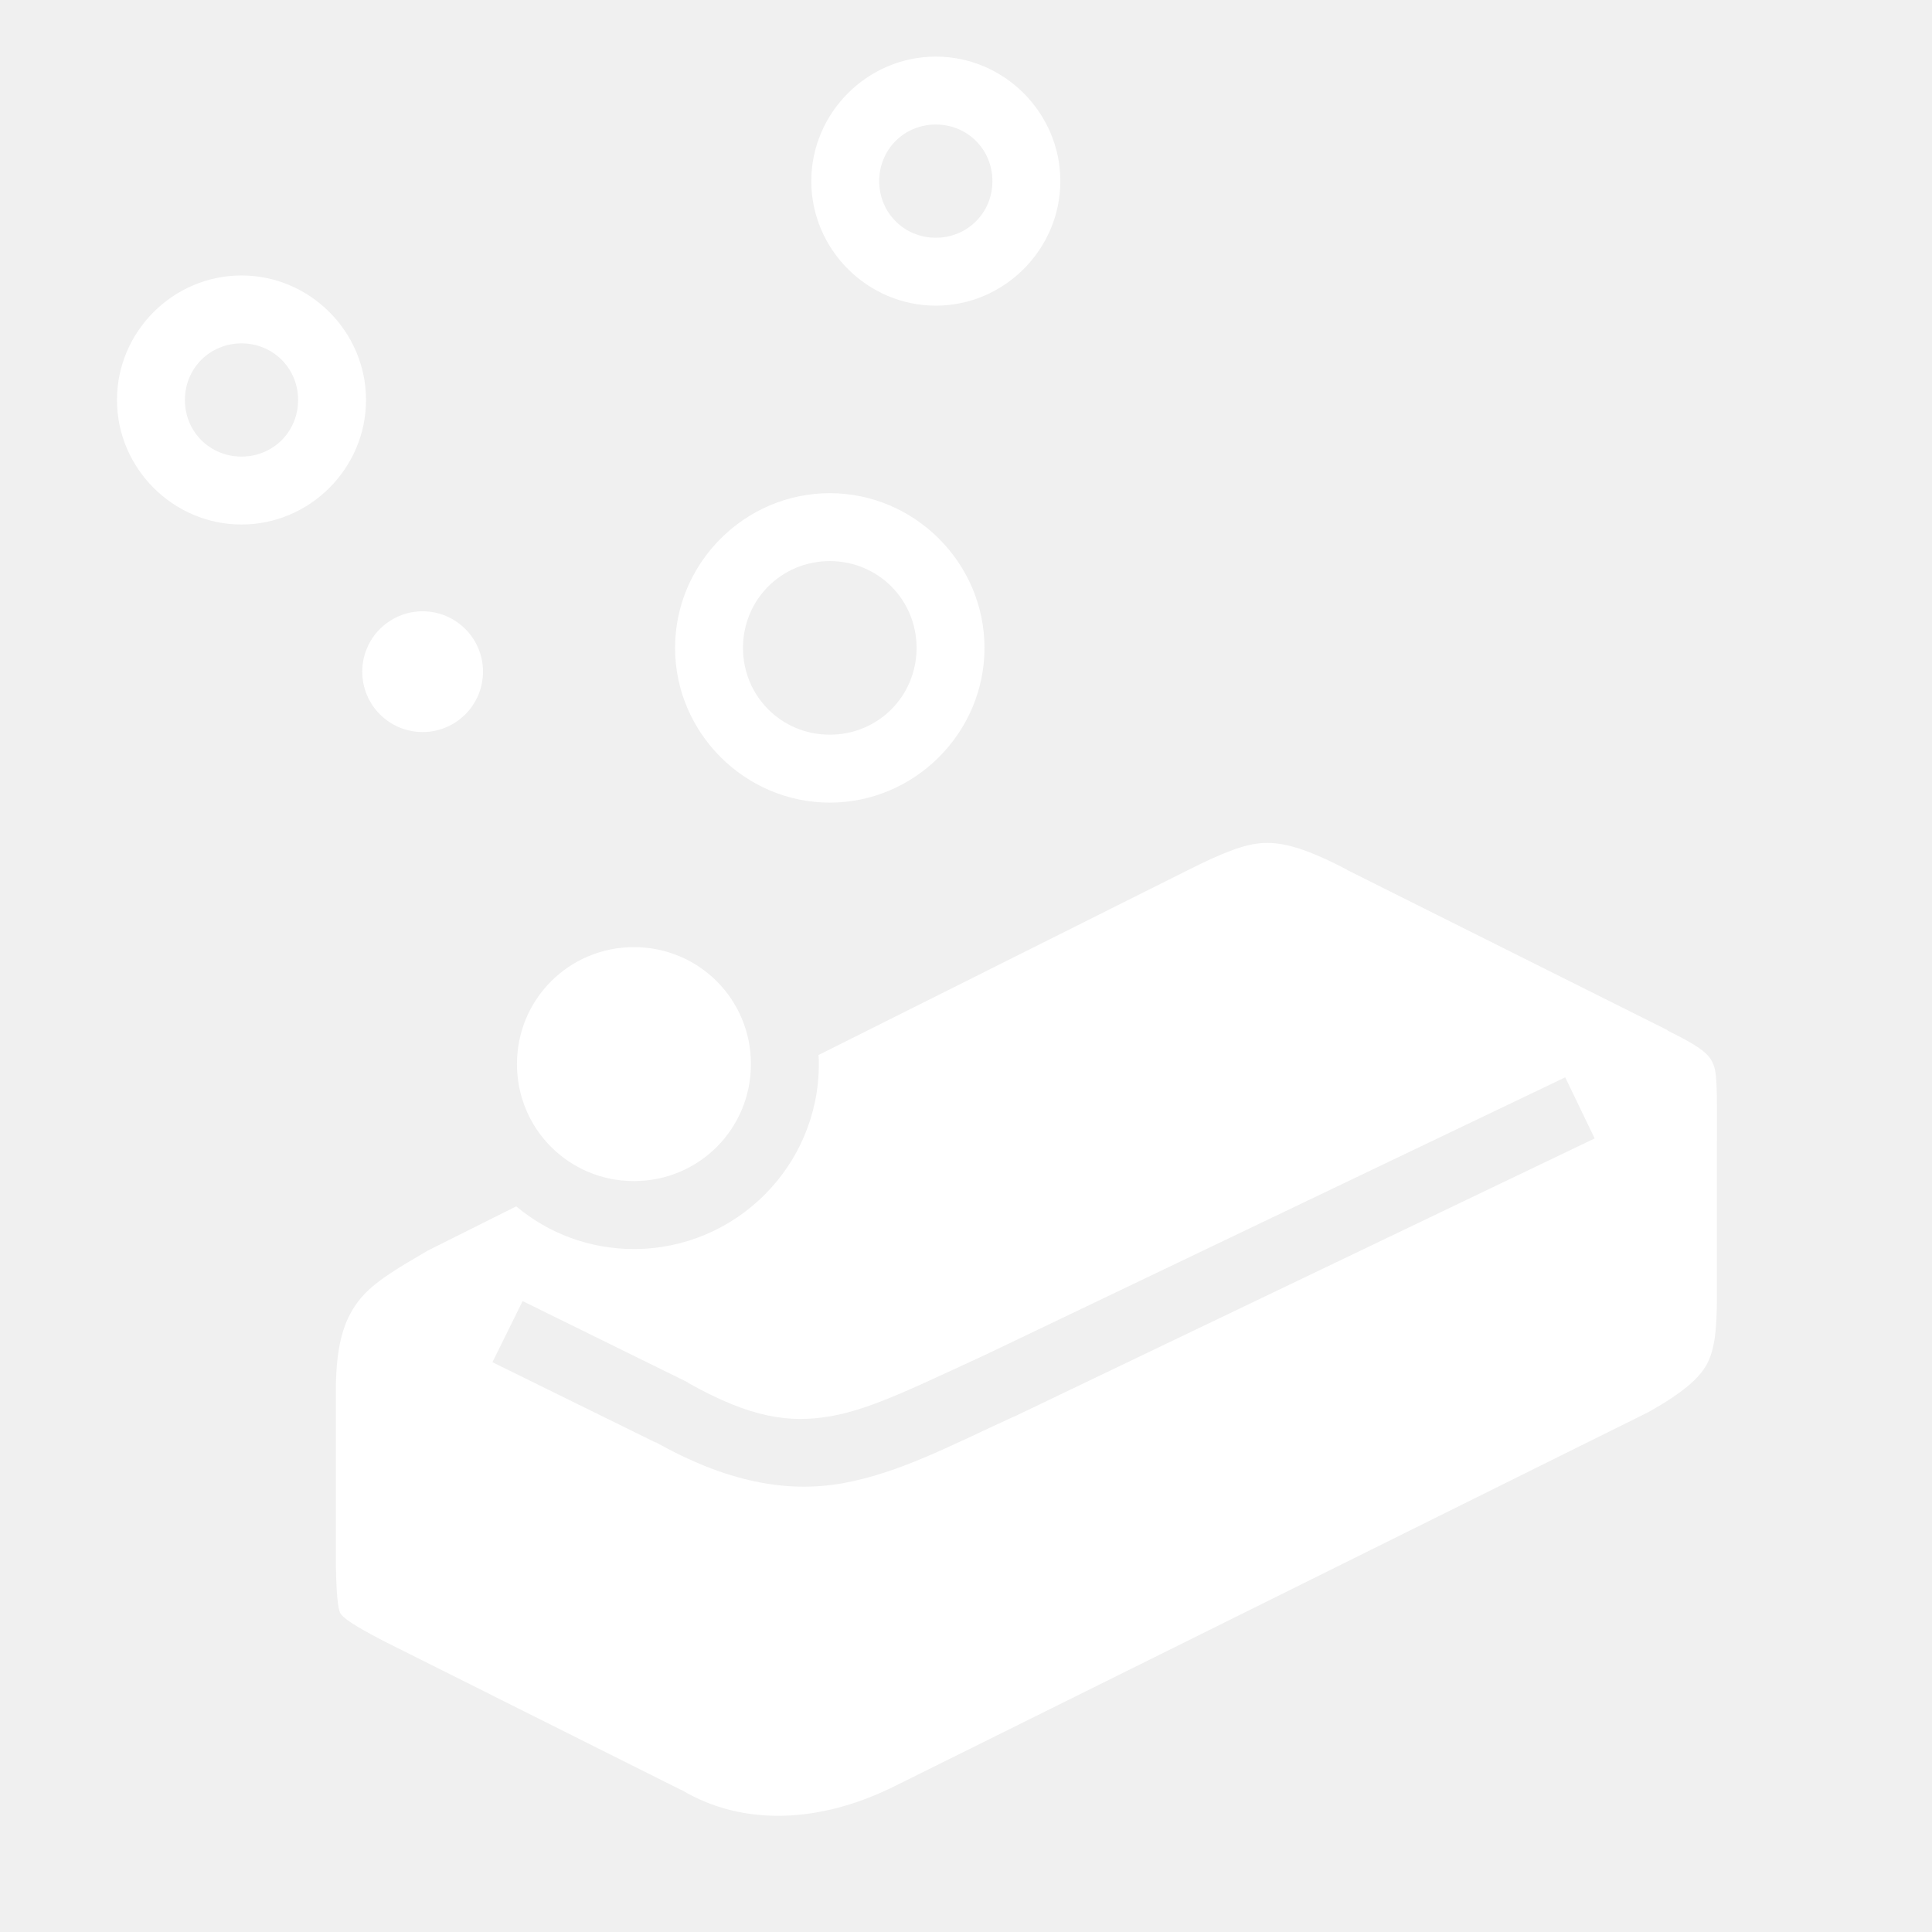
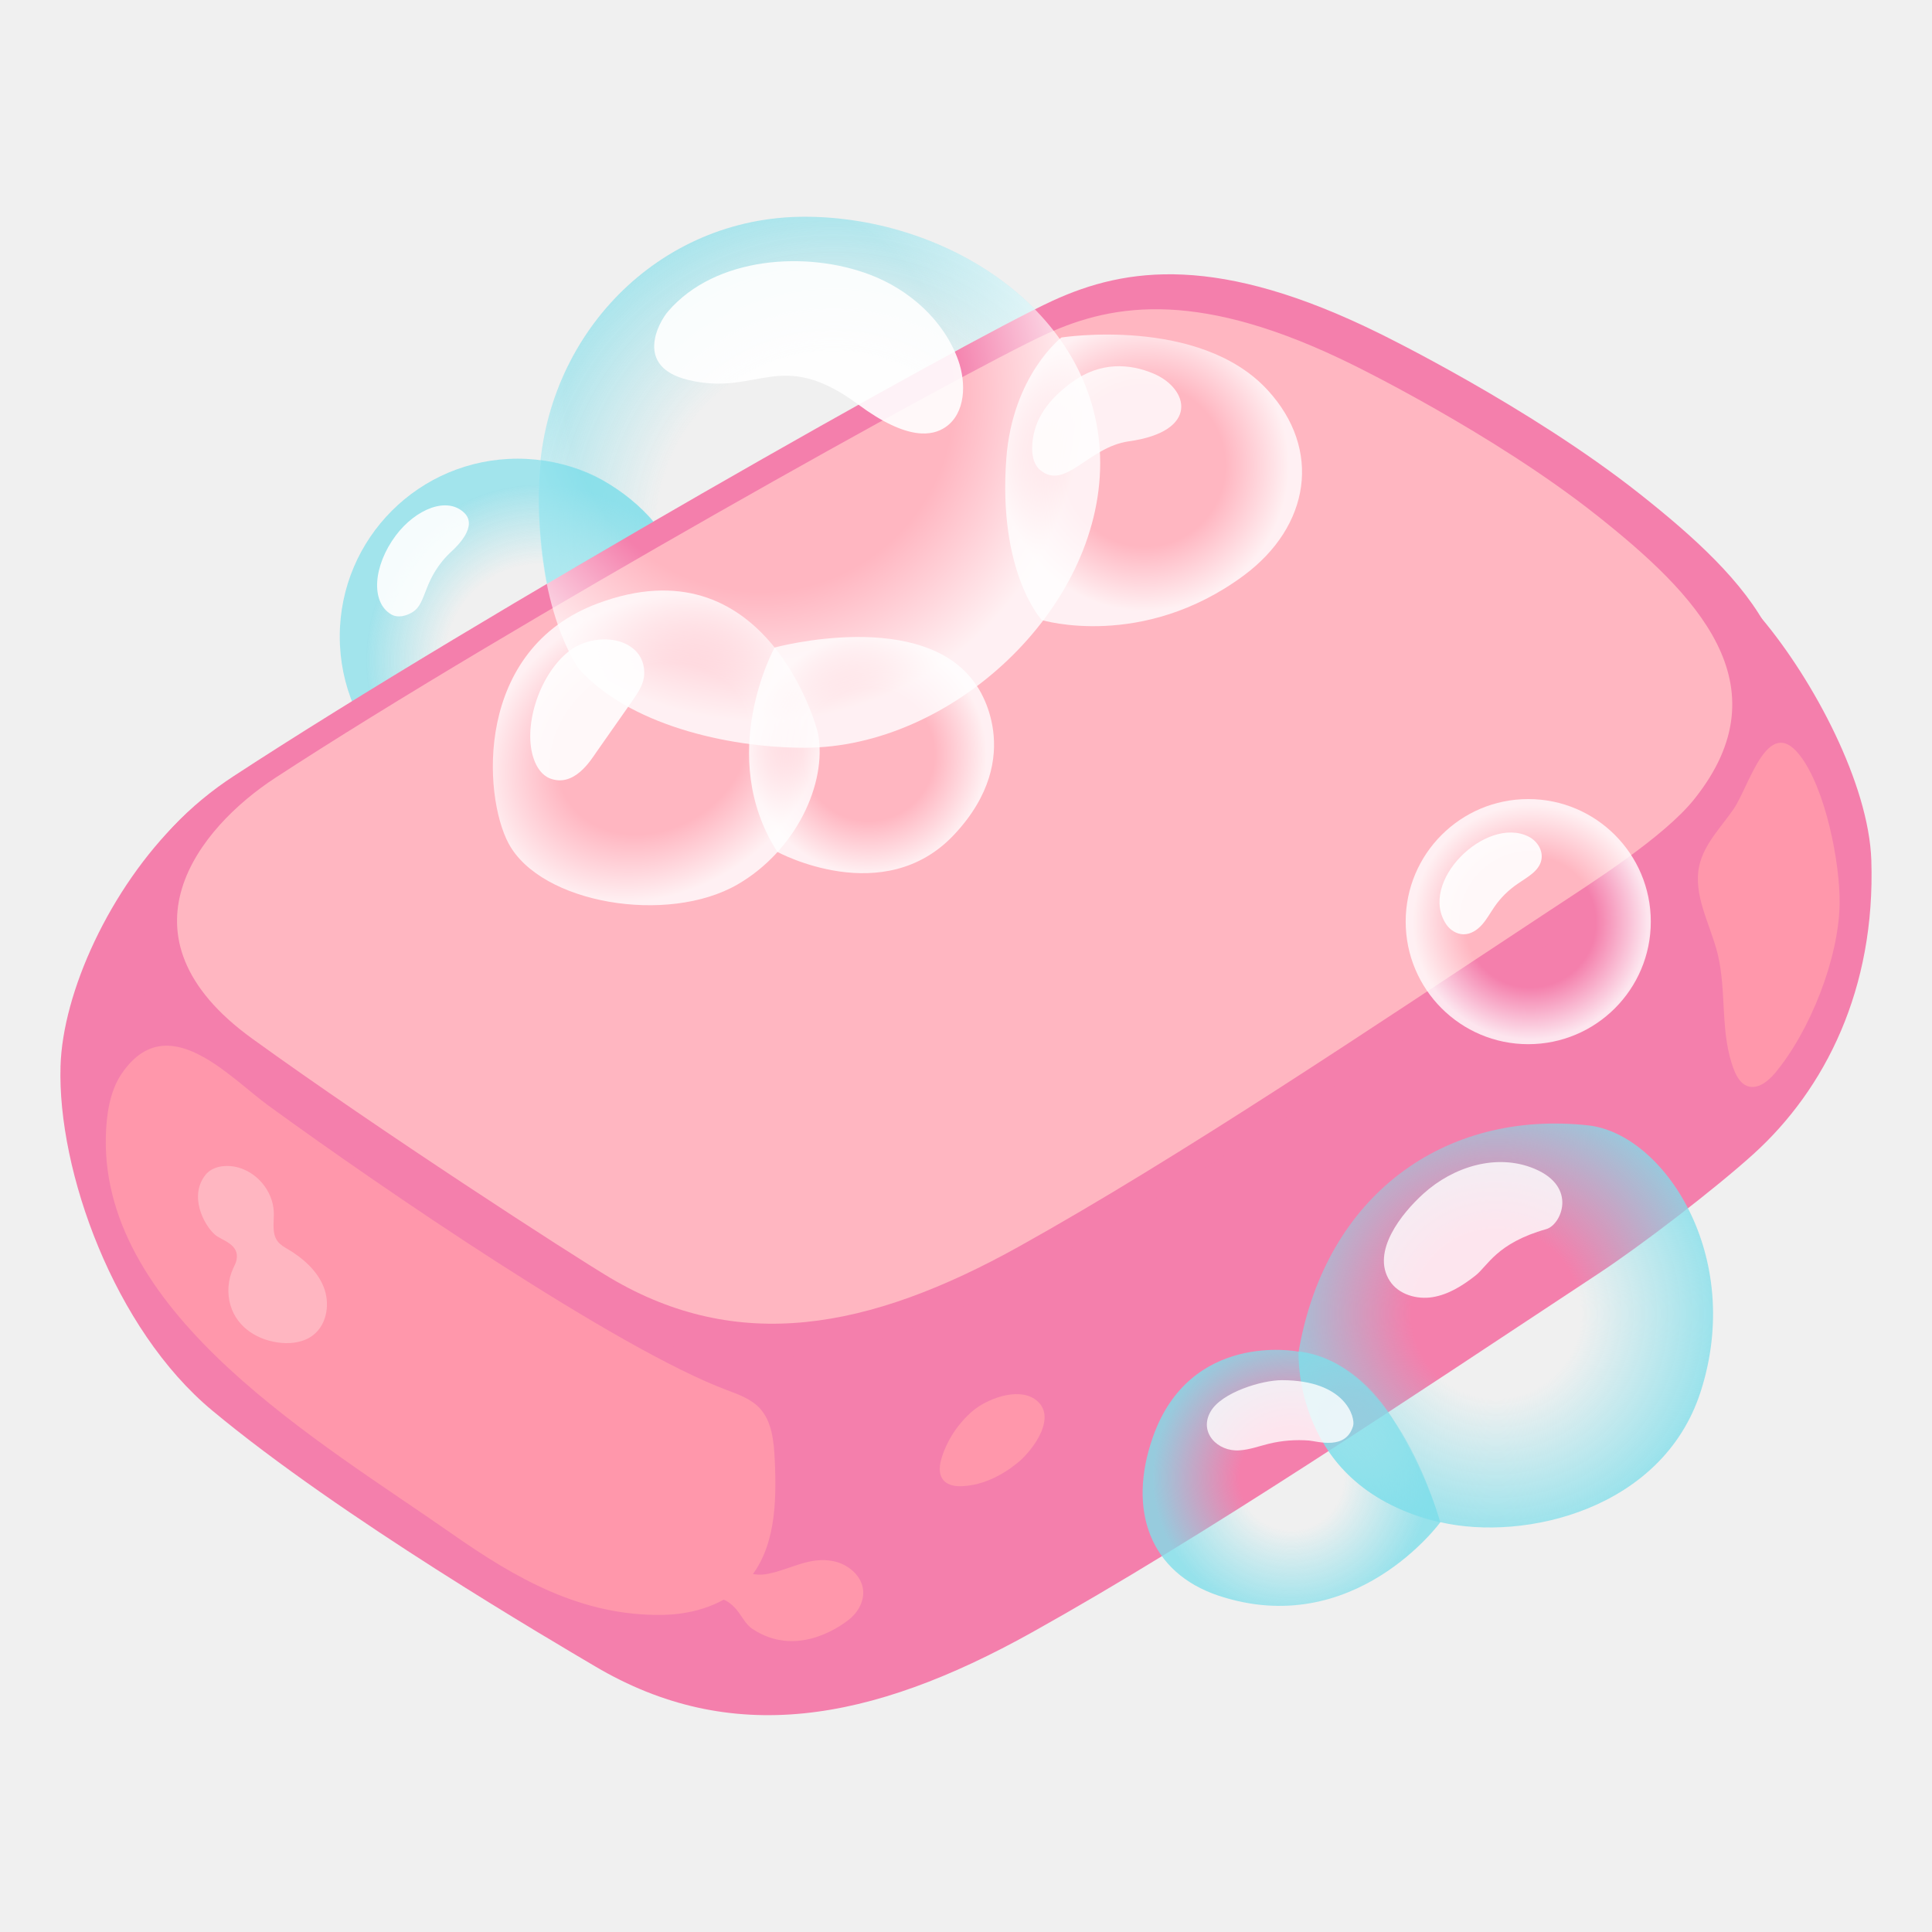
- <svg xmlns="http://www.w3.org/2000/svg" viewBox="0 0 512 512">
-   <path fill="#ffffff" d="M248 15c-18.1 0-33 14.88-33 33 0 18.12 14.9 33 33 33s33-14.88 33-33c0-18.12-14.9-33-33-33zm0 18c8.4 0 15 6.61 15 15s-6.6 15-15 15-15-6.61-15-15 6.6-15 15-15zM64 73c-18.12 0-33 14.88-33 33 0 18.1 14.88 33 33 33 18.12 0 33-14.9 33-33 0-18.12-14.88-33-33-33zm0 18c8.39 0 15 6.61 15 15 0 8.4-6.61 15-15 15s-15-6.6-15-15c0-8.39 6.61-15 15-15zm155.9 39.7c-22.5 0-41 18.5-41 41s18.5 41 41 41 41-18.5 41-41-18.5-41-41-41zm0 18c12.8 0 23 10.2 23 23s-10.2 23-23 23-23-10.2-23-23 10.2-23 23-23zM112 162a16 16 0 0 0-16 16 16 16 0 0 0 16 16 16 16 0 0 0 16-16 16 16 0 0 0-16-16zm223 61.4c-5 .2-10.6 2.4-20 7.1l-98.1 49.1c.1.8.1 1.6.1 2.4 0 27-22 49-49 49-11.9 0-22.7-4.2-31.2-11.3l-23.4 11.7c-8.2 4.8-14.26 8.3-18.01 12.9-3.78 4.7-6.39 11-6.39 24.4v43.1c0 10.4.59 14.7 1.18 15.7.6 1.1 3 3 11.52 7.4l78.7 39.4.3.1c16.3 9.7 36.8 8.8 56.7-1.2l199.3-98.9c9.5-5.3 13.6-9.1 15.6-12.7 2-3.7 2.7-8.7 2.7-18.1v-38.6c0-12.7.2-19.8-.8-22.4-.9-2.7-2.5-4.6-12.3-9.4v-.1l-84.8-42.4-.1-.1c-10.9-5.7-16.9-7.3-22-7.1zM168 251c-17.2 0-31 13.8-31 31s13.8 31 31 31 31-13.8 31-31-13.8-31-31-31zm246.8 34.5l7.8 16.2-154 73.8h-.1c-17 7.8-30.3 14.9-45.3 17.6-14.9 2.6-30.8-.4-49.6-11l.4.3-43.5-21.4 8-16.2 43.7 21.5.2.2c16.6 9.3 26.8 10.7 37.8 8.8 10.9-1.9 23.3-8.2 40.8-16.2l153.8-73.6z" />
+ <svg xmlns="http://www.w3.org/2000/svg" version="1.1" id="Layer_4" x="0px" y="0px" viewBox="0 0 128 128" style="enable-background:new 0 0 128 128;" xml:space="preserve">
+   <g>
+     <radialGradient id="SVGID_1_" cx="55.216" cy="35.091" r="22.383" gradientTransform="matrix(1 0 0 1.0089 0 -0.3121)" gradientUnits="userSpaceOnUse">
+       <stop offset="0.522" style="stop-color:#80DEEA;stop-opacity:0" />
+       <stop offset="1" style="stop-color:#80DEEA" />
+     </radialGradient>
+     <path style="opacity:0.7;fill:url(#SVGID_1_);" d="M53.31,14.36c9.72,0,19.58,6.6,19.58,16.32s-9.87,18.86-19.58,18.86   c-5.23,0-11.72-1.59-14.95-5.22c0,0-2.91-3.84-2.65-12.37C36.02,22.24,43.6,14.36,53.31,14.36z" />
+     <radialGradient id="SVGID_2_" cx="35.809" cy="43.757" r="11.565" gradientTransform="matrix(1 0 0 1.0089 0 -0.3891)" gradientUnits="userSpaceOnUse">
+       <stop offset="0.545" style="stop-color:#80DEEA;stop-opacity:0" />
+       <stop offset="1" style="stop-color:#80DEEA" />
+     </radialGradient>
+     <circle style="opacity:0.7;fill:url(#SVGID_2_);" cx="34.29" cy="42.17" r="11.78" />
+     <path style="fill:#F47FAC;" d="M11.92,54.31c13.95-13.66,98.74-20.54,104.77-13.37c3.46,4.11,7.12,10.99,7.29,16.05   c0.28,8.53-3.05,15.16-7.81,19.47c-2.58,2.33-7.4,6.03-10.3,7.94c-12.72,8.39-26.11,17.4-37.5,23.75   c-10.74,5.99-19.96,7.57-28.96,2.24c-2.77-1.64-16.85-9.86-25.35-16.94C7.57,88.06,3.8,77.58,4.01,70.64   C4.15,65.77,7.25,58.88,11.92,54.31z" />
+     <path style="fill:#F47FAC;" d="M15.45,51.44c16.34-10.68,48.44-28.83,54.3-31.52c4.86-2.23,10.98-3.1,21.66,2.18   c0,0,9.9,4.82,17.25,10.64c7.06,5.59,13.4,12.03,6.97,20.1c-2.16,2.72-7.4,6.03-10.3,7.94c-12.72,8.39-26.11,17.4-37.5,23.75   c-10.74,5.99-19.96,7.57-28.96,2.24c-2.77-1.64-16.39-10.46-25.35-16.94C3.46,62.56,10.07,54.96,15.45,51.44z" />
+     <path style="fill:#FFB6C1;" d="M18.23,51.54c15.29-9.99,45.62-26.91,51.11-29.42c4.55-2.08,10.28-2.9,20.27,2.04   c0,0,9.26,4.51,16.14,9.95c6.61,5.23,12.54,11.25,6.52,18.81c-2.02,2.55-6.93,5.64-9.64,7.43c-11.9,7.85-24.43,16.28-35.09,22.22   c-10.05,5.6-18.68,7.08-27.1,2.1c-2.59-1.54-15.34-9.79-23.72-15.85C7.3,62.02,13.2,54.82,18.23,51.54z" />
+     <path style="fill:#FF97AB;" d="M8.05,71.15c-0.78,1.15-1.01,2.74-1.04,4.2c-0.24,11.81,14.27,20.21,22.88,26.23   c4.28,3,8.64,5.51,14.05,5.41c2.04-0.04,4.16-0.7,5.54-2.21c1.9-2.09,1.98-5.22,1.85-8.05c-0.06-1.24-0.18-2.59-1.04-3.48   c-0.56-0.57-1.35-0.86-2.1-1.14c-7.33-2.74-23.02-13.48-30.39-18.85C15.18,71.36,11.07,66.69,8.05,71.15z" />
+     <path style="fill:#FF97AB;" d="M114.85,53.61c-0.83,1.2-1.93,2.29-2.26,3.71c-0.45,1.96,0.71,3.89,1.2,5.84   c0.63,2.54,0.14,5.31,1.1,7.74c0.17,0.43,0.43,0.88,0.86,1.05c0.69,0.26,1.4-0.31,1.87-0.88c2.31-2.78,4.2-7.57,4.26-11.18   c0.04-2.68-0.93-7.7-2.67-9.89C117.1,47.35,115.9,52.08,114.85,53.61z" />
+     <path style="fill:#FFB6C1;" d="M21.43,85.23c-0.44-1.07-1.37-1.88-2.36-2.47c-0.24-0.14-0.49-0.28-0.66-0.5   c-0.42-0.53-0.25-1.28-0.27-1.95c-0.05-1.44-1.19-2.76-2.61-3.02c-0.68-0.12-1.47,0-1.91,0.54c-1.12,1.4-0.12,3.32,0.62,3.97   c0.45,0.39,1.65,0.62,1.43,1.68c-0.04,0.19-0.13,0.36-0.21,0.53c-0.36,0.76-0.43,1.66-0.19,2.47c0.45,1.51,1.86,2.35,3.37,2.49   c0.75,0.07,1.56-0.07,2.14-0.54C21.7,87.68,21.87,86.3,21.43,85.23z" />
+     <path style="fill:#FF97AB;" d="M55.21,103.43c0.99,0.2,1.93,0.99,1.98,2c0.04,0.76-0.42,1.49-1.03,1.94   c-0.61,0.46-3.45,2.45-6.31,0.55c-0.45-0.3-0.69-0.84-1.04-1.26c-0.35-0.42-0.83-0.79-1.37-0.78c-2.5,0.03-1.13-3.08,1.03-2.13   c0.83,0.37,1.47,0.71,2.41,0.52C52.36,103.98,53.63,103.11,55.21,103.43z" />
+     <path style="fill:#FF97AB;" d="M64.43,93.49c-0.93,0.8-1.64,1.86-2.02,3.02c-0.17,0.52-0.26,1.15,0.1,1.56   c0.3,0.35,0.82,0.42,1.28,0.39c1.35-0.07,2.63-0.72,3.67-1.58c0.99-0.82,2.69-3.1,1.09-4.19C67.38,91.9,65.35,92.7,64.43,93.49z" />
+     <radialGradient id="SVGID_3_" cx="50.368" cy="26.243" r="21.367" gradientTransform="matrix(1 0 0 1.0089 0 -0.2334)" gradientUnits="userSpaceOnUse">
+       <stop offset="0.601" style="stop-color:#FFFFFF;stop-opacity:0" />
+       <stop offset="1" style="stop-color:#FFFFFF;stop-opacity:0.8" />
+     </radialGradient>
+     <path style="fill:url(#SVGID_3_);" d="M53.31,14.36c9.72,0,19.58,6.6,19.58,16.32s-9.87,18.86-19.58,18.86   c-5.23,0-11.72-1.59-14.95-5.22c0,0-2.91-3.84-2.65-12.37C36.02,22.24,43.6,14.36,53.31,14.36z" />
+     <radialGradient id="SVGID_4_" cx="85.564" cy="97.907" r="9.195" gradientUnits="userSpaceOnUse">
+       <stop offset="0.376" style="stop-color:#80DEEA;stop-opacity:0" />
+       <stop offset="1" style="stop-color:#80DEEA;stop-opacity:0.8" />
+     </radialGradient>
+     <path style="fill:url(#SVGID_4_);" d="M76.37,95.24c2.47-7.08,9.59-5.7,9.59-5.7c6.59,0.63,9.46,11.32,9.46,11.32   s-5.72,7.85-14.71,4.85C76.19,104.19,74.69,100.06,76.37,95.24z" />
+     <radialGradient id="SVGID_5_" cx="99.116" cy="87.032" r="14.931" gradientUnits="userSpaceOnUse">
+       <stop offset="0.376" style="stop-color:#80DEEA;stop-opacity:0" />
+       <stop offset="1" style="stop-color:#80DEEA;stop-opacity:0.8" />
+     </radialGradient>
+     <path style="fill:url(#SVGID_5_);" d="M86.04,89.54c1.79-10.41,9.7-16.02,19.19-14.98c4.98,0.55,10.37,8.63,7.43,17.68   c-2.52,7.75-11.62,9.9-17.23,8.61C85.55,98.6,86.04,89.54,86.04,89.54z" />
+     <radialGradient id="SVGID_6_" cx="101.385" cy="61.087" r="7.785" gradientUnits="userSpaceOnUse">
+       <stop offset="0.557" style="stop-color:#FFFFFF;stop-opacity:0" />
+       <stop offset="1" style="stop-color:#FFFFFF;stop-opacity:0.8" />
+     </radialGradient>
+     <circle style="fill:url(#SVGID_6_);" cx="101.25" cy="61.06" r="8.12" />
+     <path style="opacity:0.9;fill:#FFFFFF;" d="M57.64,18.2c2.61,0.99,4.89,3.02,5.84,5.65c0.55,1.53,0.5,3.53-0.84,4.45   c-0.84,0.57-2.48,0.94-5.78-1.5c-5.19-3.84-6.64-0.5-11.27-1.63c-3.59-0.87-1.96-3.81-1.32-4.55C47.4,16.99,53.44,16.6,57.64,18.2z   " />
+     <path style="opacity:0.9;fill:#FFFFFF;" d="M25.91,40.7c0.43,0.26,1,0.12,1.43-0.15c0.98-0.6,0.65-2.25,2.61-4.05   c0.36-0.33,1.69-1.63,0.83-2.5c-1.13-1.14-3.23-0.29-4.56,1.48C24.73,37.48,24.54,39.88,25.91,40.7z" />
+     <radialGradient id="SVGID_7_" cx="75.844" cy="30.836" r="9.556" gradientTransform="matrix(1 0 0 1.0089 0 -0.2742)" gradientUnits="userSpaceOnUse">
+       <stop offset="0.557" style="stop-color:#FFFFFF;stop-opacity:0" />
+       <stop offset="1" style="stop-color:#FFFFFF;stop-opacity:0.8" />
+     </radialGradient>
+     <path style="fill:url(#SVGID_7_);" d="M69.02,41.08c0,0-2.91-3.12-2.35-10.69c0.41-5.52,3.65-8.03,3.65-8.03s9.14-1.43,13.66,3.48   c3.62,3.93,2.82,9.03-1.58,12.29C75.68,43.1,69.02,41.08,69.02,41.08z" />
+     <radialGradient id="SVGID_8_" cx="44.899" cy="46.96" r="9.745" gradientTransform="matrix(1.0499 -0.6062 0.4922 0.8525 -26.9927 36.7772)" gradientUnits="userSpaceOnUse">
+       <stop offset="0.557" style="stop-color:#FFFFFF;stop-opacity:0" />
+       <stop offset="1" style="stop-color:#FFFFFF;stop-opacity:0.8" />
+     </radialGradient>
+     <path style="fill:url(#SVGID_8_);" d="M54.2,48.61c0.61,3.3-1.48,7.76-5.34,9.99c-4.63,2.67-13.01,1.28-15.16-2.71   c-1.71-3.18-2.27-12.87,5.9-15.91C50.63,35.85,54.07,47.95,54.2,48.61z" />
+     <radialGradient id="SVGID_9_" cx="57.54" cy="49.987" r="7.825" gradientTransform="matrix(1 0 0 1.0089 0 -0.4445)" gradientUnits="userSpaceOnUse">
+       <stop offset="0.557" style="stop-color:#FFFFFF;stop-opacity:0" />
+       <stop offset="1" style="stop-color:#FFFFFF;stop-opacity:0.8" />
+     </radialGradient>
+     <path style="fill:url(#SVGID_9_);" d="M63.24,55.27c-4.67,5.02-11.74,1.17-11.74,1.17c-4.11-6.41-0.18-13.54-0.18-13.54   s9.98-2.71,13.4,2.55C64.73,45.46,68.08,50.08,63.24,55.27z" />
+     <path style="opacity:0.9;fill:#FFFFFF;" d="M42.68,44.69c-0.03,0.64-0.41,1.2-0.77,1.72c-0.8,1.14-1.59,2.27-2.39,3.41   c-0.37,0.53-1.48,2.38-3.09,1.75c-0.53-0.21-0.87-0.73-1.06-1.27c-0.73-2.05,0.27-5.4,2.17-7.03   C39.41,41.66,42.79,42.22,42.68,44.69z" />
+     <path style="opacity:0.9;fill:#FFFFFF;" d="M101.26,55.42c0.57,0.28,0.99,0.92,0.86,1.55c-0.15,0.75-0.95,1.15-1.58,1.59   c-0.6,0.41-1.12,0.92-1.53,1.52c-0.27,0.39-0.5,0.82-0.82,1.18s-0.76,0.65-1.24,0.64c-0.45-0.01-0.87-0.28-1.12-0.64   C93.91,58.44,98.44,54.03,101.26,55.42z" />
+     <path style="opacity:0.43;fill:#80DEEA;" d="M86.04,89.54c0,0,3.64,0.19,6.24,4.48c2.28,3.75,3.14,6.84,3.14,6.84   s-4.69-0.83-7.29-4.55C85.86,93.05,86.04,89.54,86.04,89.54z" />
+     <path style="opacity:0.5;fill:#80DEEA;" d="M36.24,38.68c0,0-0.87-4.16-0.41-8.19c0,0,2.36,0.23,4.33,1.46   c2.31,1.45,3.13,2.61,3.13,2.61L36.24,38.68z" />
+     <path style="opacity:0.8;fill:#FFFFFF;" d="M71.01,25.33c-1.45,1.07-2.51,2.34-2.62,4.14c-0.04,0.6,0.06,1.27,0.51,1.66   c1.67,1.41,3.19-1.51,5.88-1.89c4.73-0.66,3.98-3.51,1.64-4.49C74.86,24.09,72.9,23.94,71.01,25.33z" />
+     <path style="opacity:0.8;fill:#FFFFFF;" d="M101.68,77.44c2.87,1.21,1.74,3.72,0.77,3.99c-3.32,0.94-3.87,2.44-4.71,3.09   c-0.84,0.66-1.78,1.25-2.83,1.42c-1.05,0.17-2.25-0.18-2.83-1.07c-1.27-1.95,0.81-4.51,2.23-5.79   C96.28,77.3,99.17,76.38,101.68,77.44z" />
+     <path style="opacity:0.8;fill:#FFFFFF;" d="M84.92,91.44c4.26,0,4.88,2.5,4.73,3.02c-0.47,1.64-2.35,1.03-2.92,0.98   c-0.89-0.07-1.79,0-2.66,0.21c-0.65,0.16-1.29,0.4-1.96,0.44c-1.44,0.1-2.71-1.19-1.9-2.58C80.95,92.24,83.61,91.44,84.92,91.44z" />
+   </g>
</svg>
